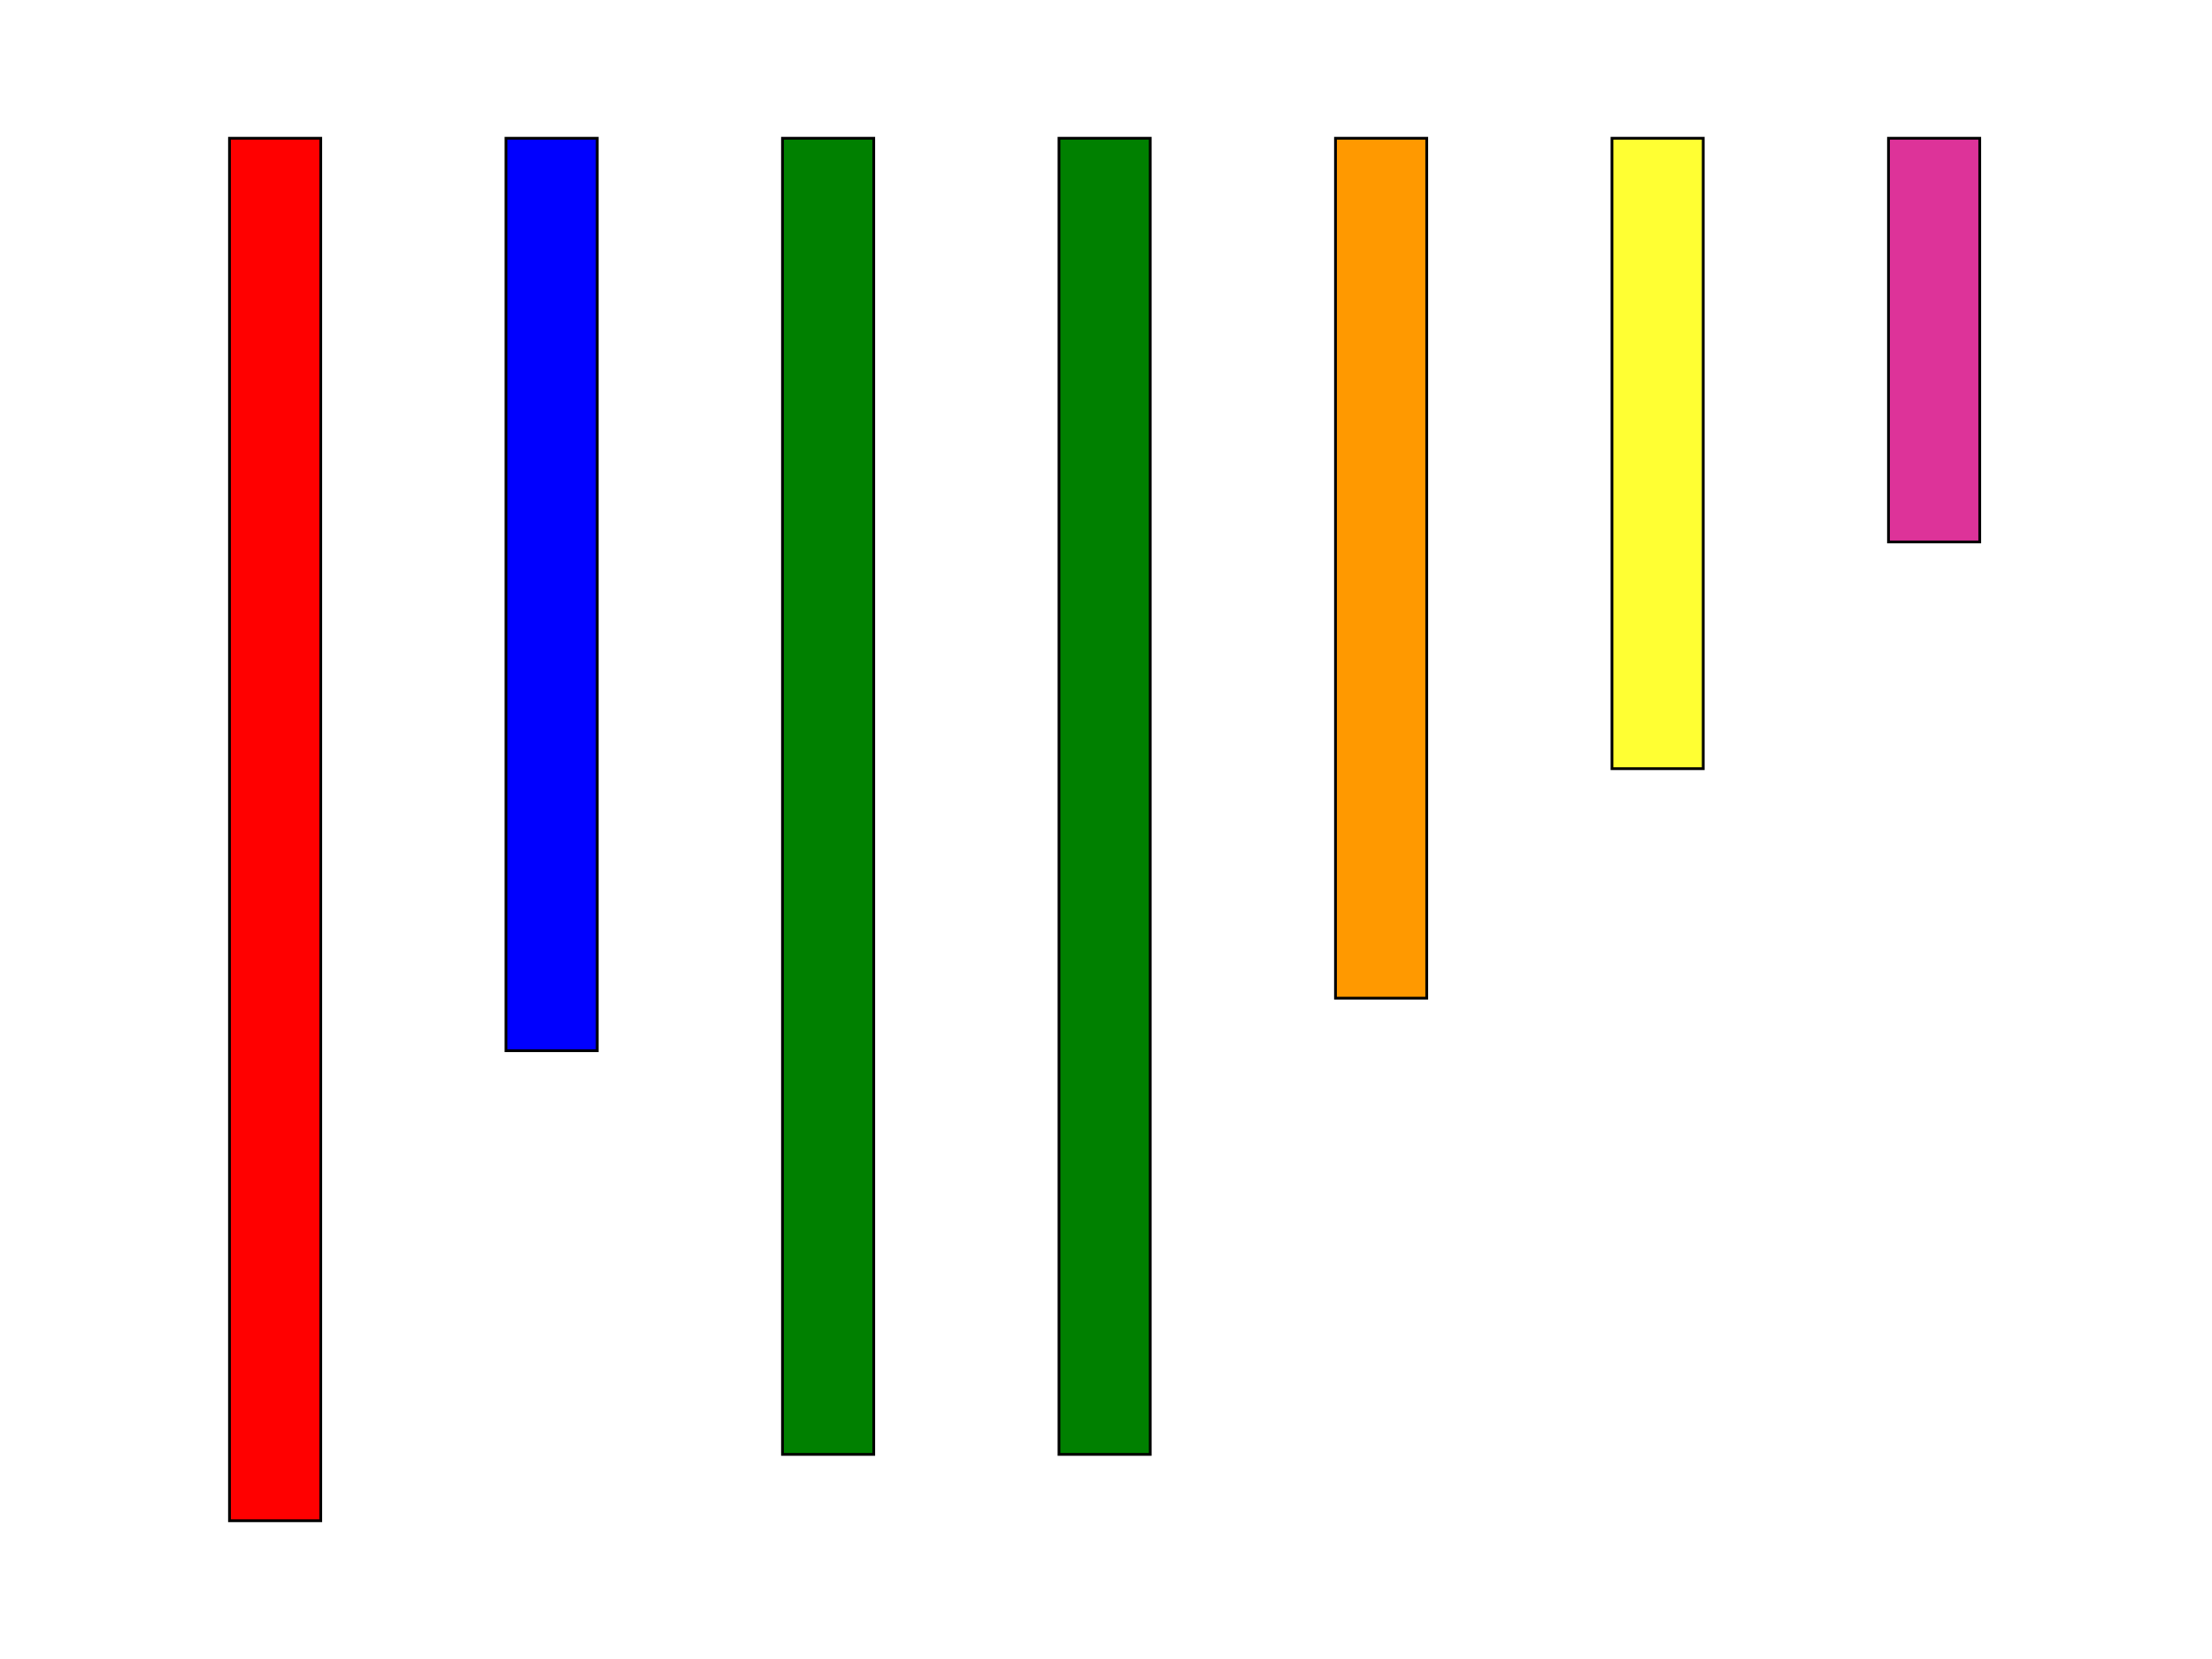
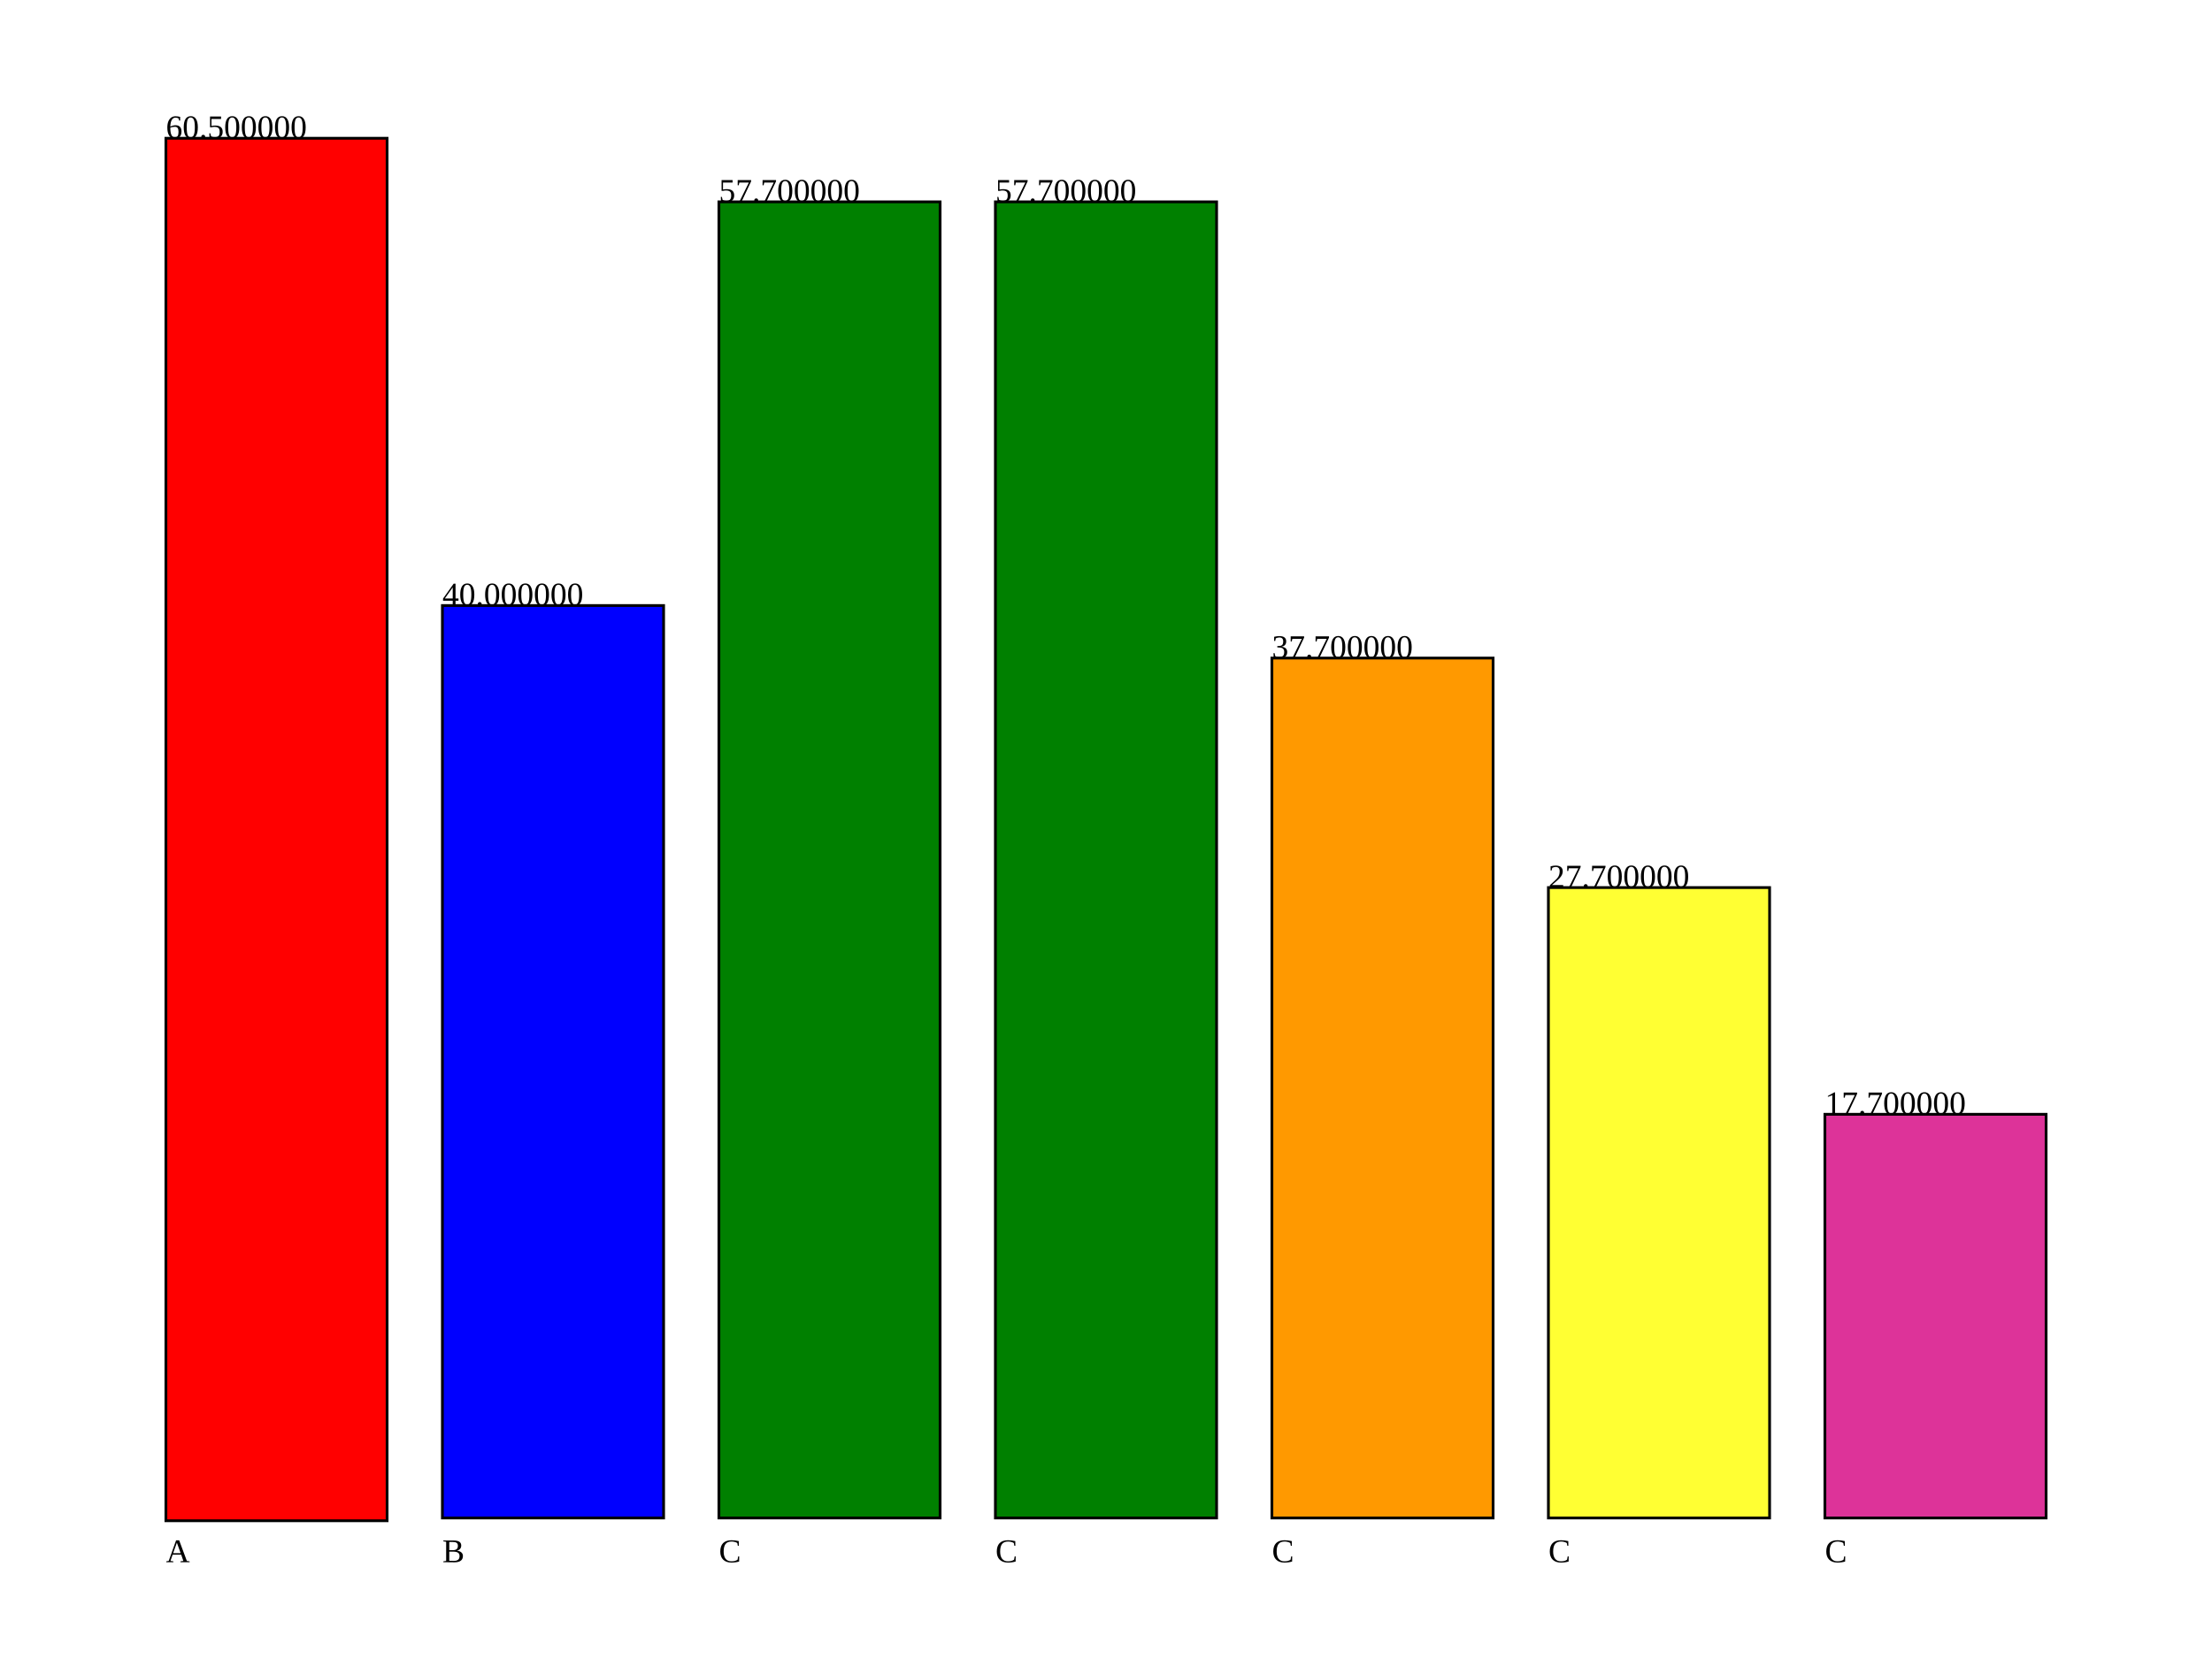
<svg xmlns="http://www.w3.org/2000/svg" width="800" height="600">
-   <rect width="33" height="500" x="83" y="50" stroke="black" fill="red" />
-   <rect width="33" height="330" x="183" y="50" stroke="black" fill="blue" />
-   <rect width="33" height="476" x="283" y="50" stroke="black" fill="green" />
-   <rect width="33" height="476" x="383" y="50" stroke="black" fill="green" />
-   <rect width="33" height="311" x="483" y="50" stroke="black" fill="#ff9900" />
-   <rect width="33" height="228" x="583" y="50" stroke="black" fill="#ffff33" />
-   <rect width="33" height="146" x="683" y="50" stroke="black" fill="#dd3399" />
+   <rect width="80" height="500" x="60" y="50" stroke="black" fill="red" />
+   <text x="60" y="50" fill="black">60.500000</text>
+   <text x="60" y="565" fill="black">A</text>
+   <rect width="80" height="330" x="160" y="219" stroke="black" fill="blue" />
+   <text x="160" y="219" fill="black">40.000000</text>
+   <text x="160" y="565" fill="black">B</text>
+   <rect width="80" height="476" x="260" y="73" stroke="black" fill="green" />
+   <text x="260" y="73" fill="black">57.700000</text>
+   <text x="260" y="565" fill="black">C</text>
+   <rect width="80" height="476" x="360" y="73" stroke="black" fill="green" />
+   <text x="360" y="73" fill="black">57.700000</text>
+   <text x="360" y="565" fill="black">C</text>
+   <rect width="80" height="311" x="460" y="238" stroke="black" fill="#ff9900" />
+   <text x="460" y="238" fill="black">37.700000</text>
+   <text x="460" y="565" fill="black">C</text>
+   <rect width="80" height="228" x="560" y="321" stroke="black" fill="#ffff33" />
+   <text x="560" y="321" fill="black">27.700000</text>
+   <text x="560" y="565" fill="black">C</text>
+   <rect width="80" height="146" x="660" y="403" stroke="black" fill="#dd3399" />
+   <text x="660" y="403" fill="black">17.700000</text>
+   <text x="660" y="565" fill="black">C</text>
</svg>
